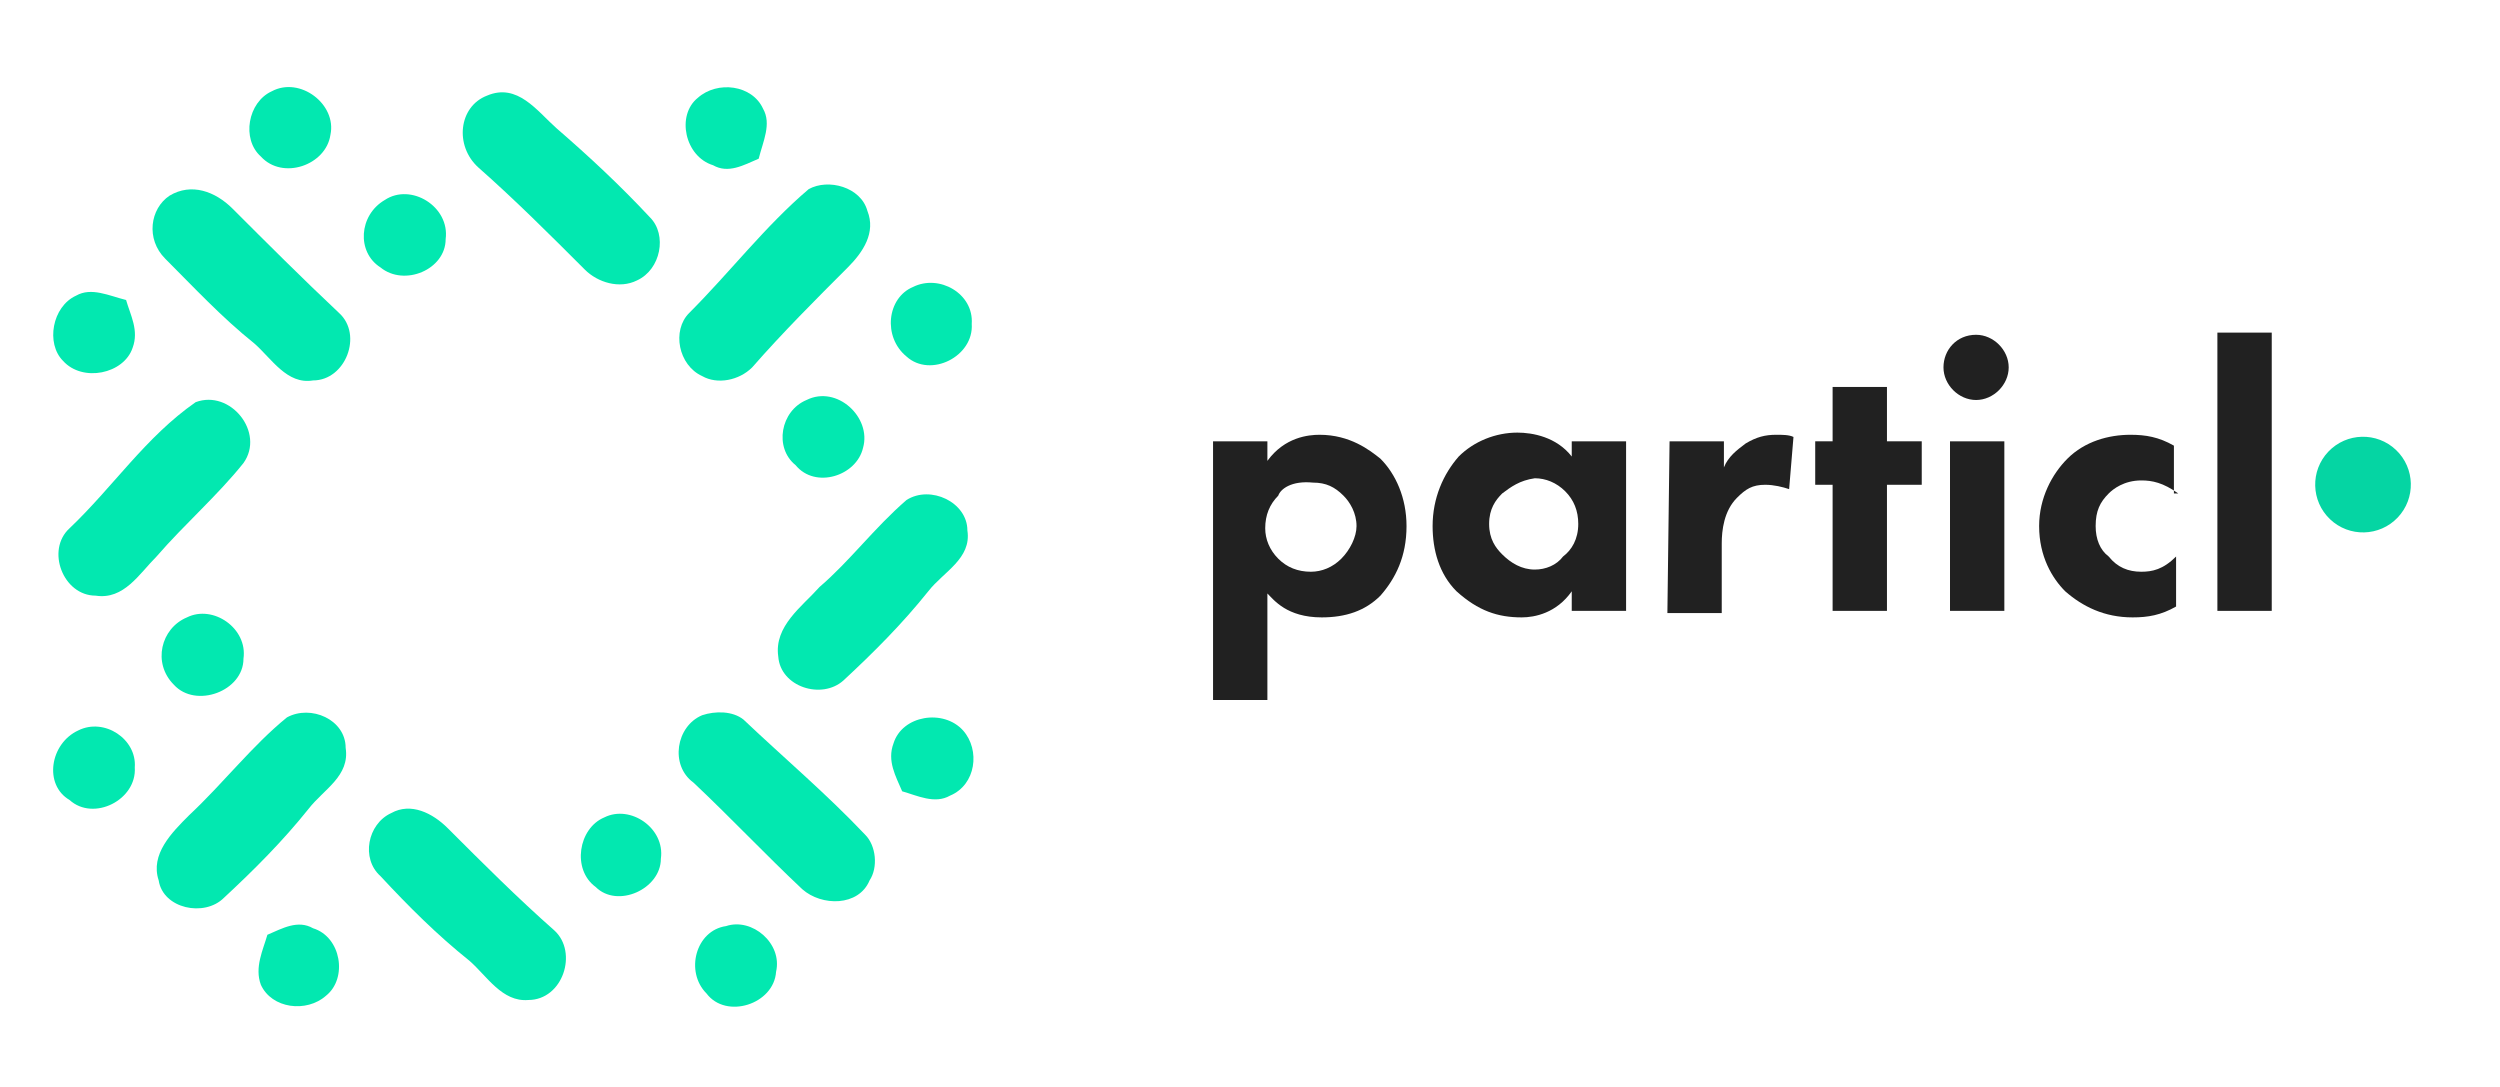
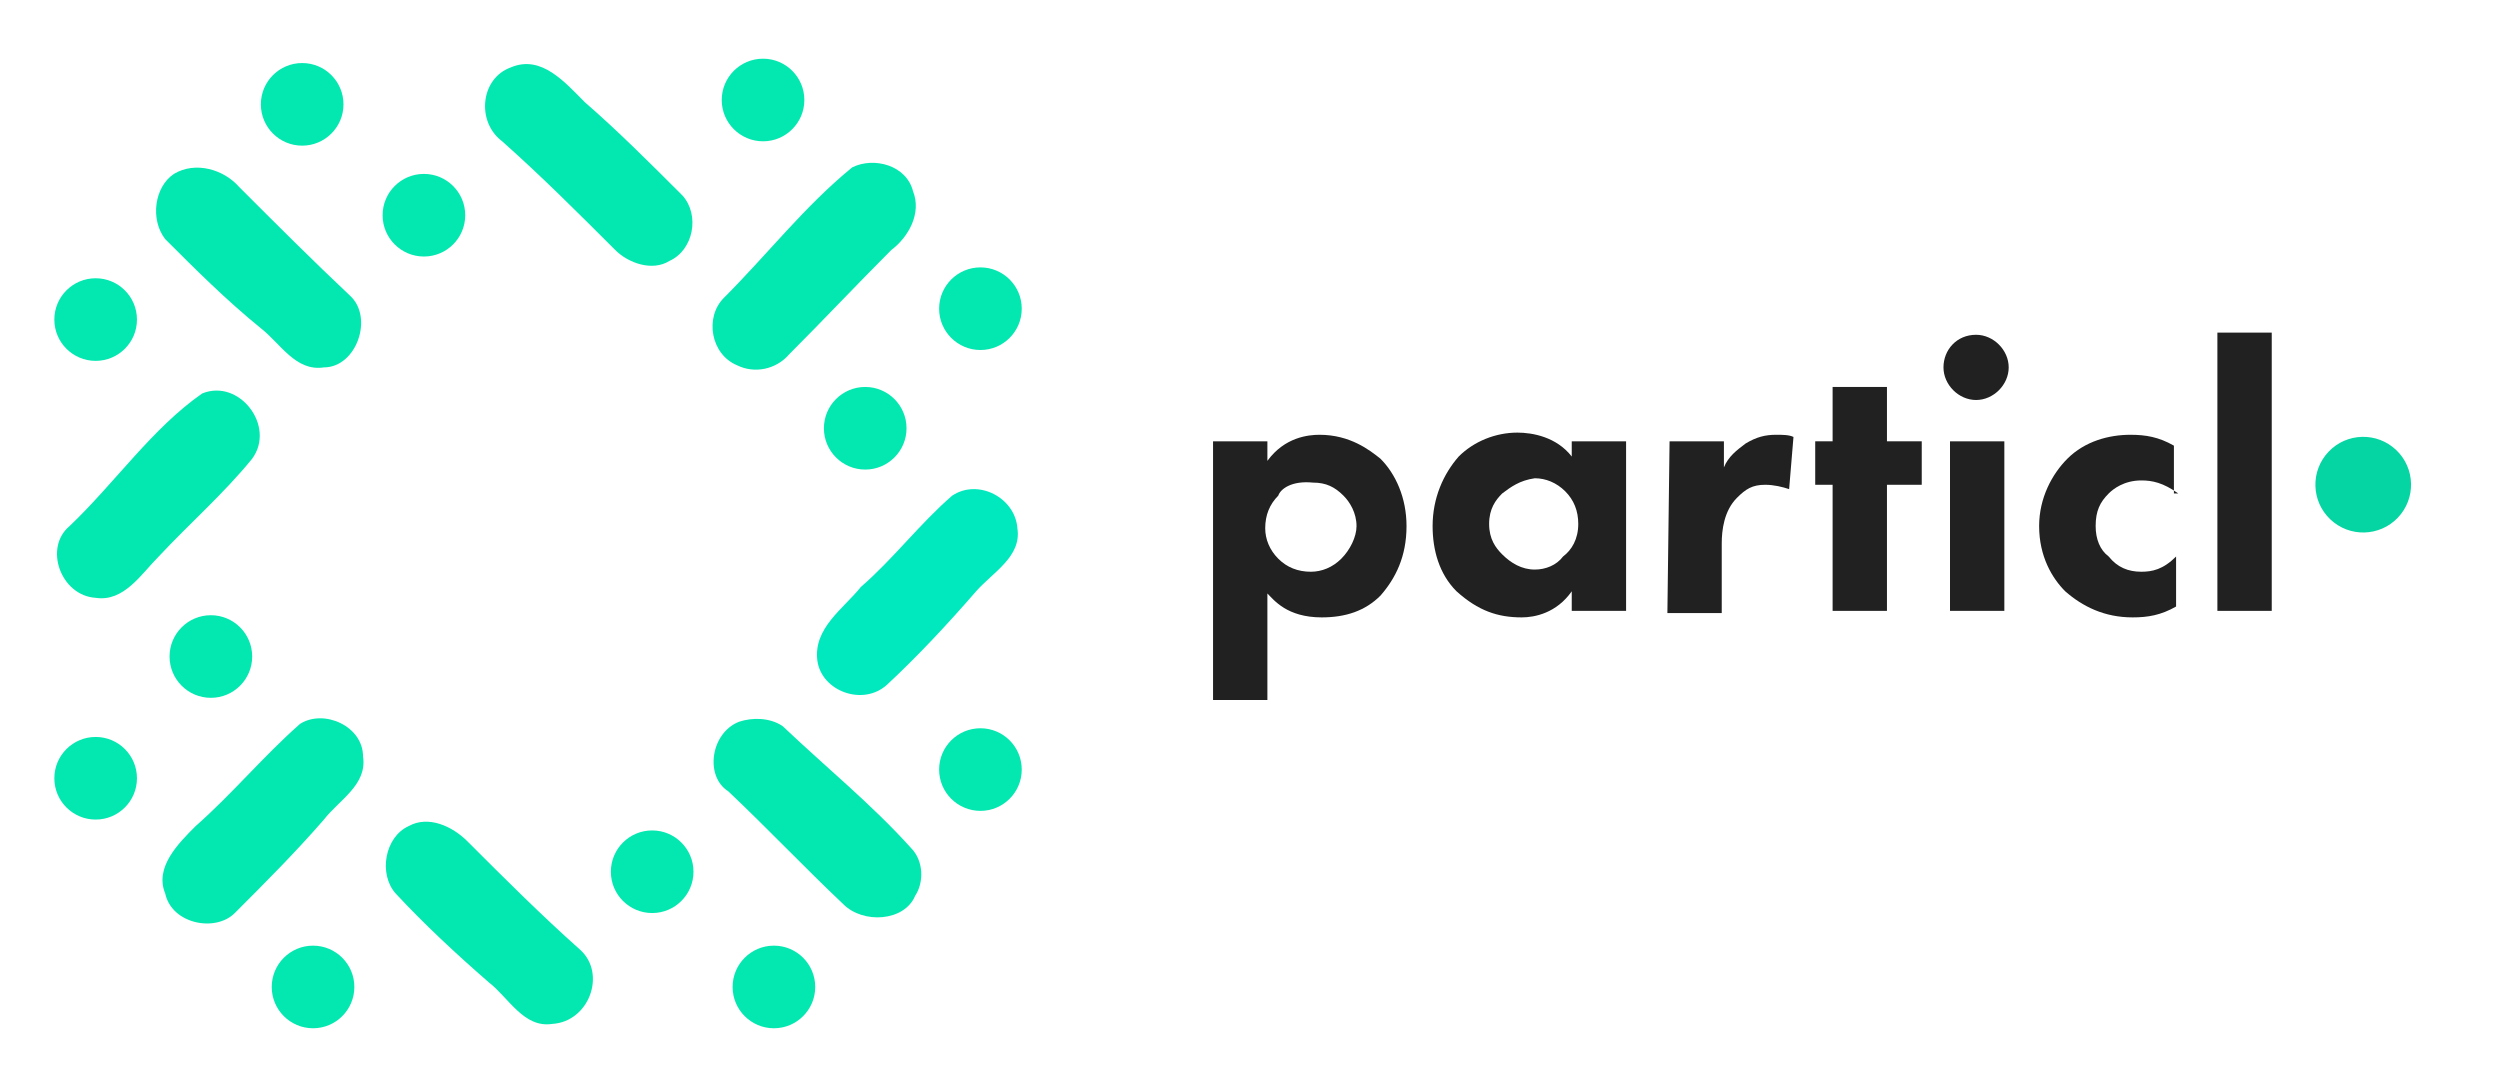
- <svg xmlns="http://www.w3.org/2000/svg" version="1.1" id="Layer_1" x="0px" y="0px" viewBox="0 -20 115 50" style="enable-background:new 0 0 180 26;" xml:space="preserve">
+ <svg xmlns="http://www.w3.org/2000/svg" version="1.1" id="Layer_1" x="0px" y="0px" viewBox="0 0 115 50" style="enable-background:new 0 0 115 50;" xml:space="preserve">
  <style type="text/css">
	.st0{fill:#212121;}
	.st1{fill:#05D5A3;}
	.st2{fill:#02E8B0;}
+ 	.st3{fill:#00E9BE;}
</style>
  <g>
-     <path class="st0" d="M58.3,12.2h-2.5V0.3h2.5v0.9C59.1,0.1,60.2,0,60.7,0c1.4,0,2.3,0.7,2.8,1.1c0.7,0.7,1.2,1.8,1.2,3.1   c0,1.4-0.5,2.4-1.2,3.2c-0.7,0.7-1.6,1-2.7,1c-1.6,0-2.2-0.8-2.5-1.1C58.3,7.3,58.3,12.2,58.3,12.2z M58.8,2.8   c-0.4,0.4-0.6,0.9-0.6,1.5c0,0.5,0.2,1,0.6,1.4c0.4,0.4,0.9,0.6,1.5,0.6c0.5,0,1-0.2,1.4-0.6s0.7-1,0.7-1.5c0-0.6-0.3-1.1-0.6-1.4   c-0.4-0.4-0.8-0.6-1.4-0.6C59.4,2.1,58.9,2.5,58.8,2.8z" />
-     <path class="st0" d="M72.3,0.3h2.5v7.8h-2.5V7.2c-0.7,1-1.7,1.2-2.3,1.2c-1.1,0-2-0.3-3-1.2c-0.8-0.8-1.1-1.9-1.1-3   c0-1.3,0.5-2.4,1.2-3.2c0.7-0.7,1.7-1.1,2.7-1.1c0.7,0,1.8,0.2,2.5,1.1C72.3,1,72.3,0.3,72.3,0.3z M69.1,2.7   c-0.3,0.3-0.6,0.7-0.6,1.4s0.3,1.1,0.6,1.4c0.4,0.4,0.9,0.7,1.5,0.7c0.5,0,1-0.2,1.3-0.6c0.4-0.3,0.7-0.8,0.7-1.5   c0-0.6-0.2-1.1-0.6-1.5S71.1,2,70.6,2C69.9,2.1,69.5,2.4,69.1,2.7z" />
-     <path class="st0" d="M76.8,0.3h2.5v1.2c0.2-0.5,0.6-0.8,1-1.1C80.8,0.1,81.2,0,81.7,0c0.3,0,0.6,0,0.8,0.1l-0.2,2.4   c-0.3-0.1-0.7-0.2-1.1-0.2c-0.6,0-0.9,0.2-1.3,0.6c-0.6,0.6-0.7,1.5-0.7,2.1v3.2h-2.5L76.8,0.3L76.8,0.3z" />
-     <path class="st0" d="M86.8,2.3v5.8h-2.5V2.3h-0.8v-2h0.8v-2.5h2.5v2.5h1.6v2H86.8z" />
-     <path class="st0" d="M90.9-4.6c0.8,0,1.5,0.7,1.5,1.5s-0.7,1.5-1.5,1.5s-1.5-0.7-1.5-1.5S90-4.6,90.9-4.6z M92.2,0.3v7.8h-2.5V0.3   H92.2z" />
-     <path class="st0" d="M100.2,2.7c-0.7-0.5-1.2-0.6-1.7-0.6c-0.8,0-1.3,0.4-1.5,0.6c-0.4,0.4-0.6,0.8-0.6,1.5c0,0.6,0.2,1.1,0.6,1.4   c0.4,0.5,0.9,0.7,1.5,0.7c0.5,0,1-0.1,1.6-0.7v2.3c-0.7,0.4-1.3,0.5-2,0.5c-1.3,0-2.3-0.5-3.1-1.2c-0.6-0.6-1.2-1.6-1.2-3   c0-1.3,0.6-2.4,1.3-3.1C95.9,0.3,97,0,98,0c0.7,0,1.3,0.1,2,0.5v2.2H100.2z" />
-     <path class="st0" d="M104.5-4.7V8.1H102V-4.7H104.5z" />
+     <path class="st0" d="M58.3,32.2h-2.5V20.3h2.5v0.9c0.8-1.1,1.9-1.2,2.4-1.2c1.4,0,2.3,0.7,2.8,1.1c0.7,0.7,1.2,1.8,1.2,3.1   c0,1.4-0.5,2.4-1.2,3.2c-0.7,0.7-1.6,1-2.7,1c-1.6,0-2.2-0.8-2.5-1.1C58.3,27.3,58.3,32.2,58.3,32.2z M58.8,22.8   c-0.4,0.4-0.6,0.9-0.6,1.5c0,0.5,0.2,1,0.6,1.4c0.4,0.4,0.9,0.6,1.5,0.6c0.5,0,1-0.2,1.4-0.6c0.4-0.4,0.7-1,0.7-1.5   c0-0.6-0.3-1.1-0.6-1.4c-0.4-0.4-0.8-0.6-1.4-0.6C59.4,22.1,58.9,22.5,58.8,22.8z" />
+     <path class="st0" d="M72.3,20.3h2.5v7.8h-2.5v-0.9c-0.7,1-1.7,1.2-2.3,1.2c-1.1,0-2-0.3-3-1.2c-0.8-0.8-1.1-1.9-1.1-3   c0-1.3,0.5-2.4,1.2-3.2c0.7-0.7,1.7-1.1,2.7-1.1c0.7,0,1.8,0.2,2.5,1.1C72.3,21,72.3,20.3,72.3,20.3z M69.1,22.7   c-0.3,0.3-0.6,0.7-0.6,1.4c0,0.7,0.3,1.1,0.6,1.4c0.4,0.4,0.9,0.7,1.5,0.7c0.5,0,1-0.2,1.3-0.6c0.4-0.3,0.7-0.8,0.7-1.5   c0-0.6-0.2-1.1-0.6-1.5S71.1,22,70.6,22C69.9,22.1,69.5,22.4,69.1,22.7z" />
+     <path class="st0" d="M76.8,20.3h2.5v1.2c0.2-0.5,0.6-0.8,1-1.1c0.5-0.3,0.9-0.4,1.4-0.4c0.3,0,0.6,0,0.8,0.1l-0.2,2.4   c-0.3-0.1-0.7-0.2-1.1-0.2c-0.6,0-0.9,0.2-1.3,0.6c-0.6,0.6-0.7,1.5-0.7,2.1v3.2h-2.5L76.8,20.3L76.8,20.3z" />
+     <path class="st0" d="M86.8,22.3v5.8h-2.5v-5.8h-0.8v-2h0.8v-2.5h2.5v2.5h1.6v2H86.8z" />
+     <path class="st0" d="M90.9,15.4c0.8,0,1.5,0.7,1.5,1.5c0,0.8-0.7,1.5-1.5,1.5s-1.5-0.7-1.5-1.5C89.4,16.1,90,15.4,90.9,15.4z    M92.2,20.3v7.8h-2.5v-7.8H92.2z" />
+     <path class="st0" d="M100.2,22.7c-0.7-0.5-1.2-0.6-1.7-0.6c-0.8,0-1.3,0.4-1.5,0.6c-0.4,0.4-0.6,0.8-0.6,1.5c0,0.6,0.2,1.1,0.6,1.4   c0.4,0.5,0.9,0.7,1.5,0.7c0.5,0,1-0.1,1.6-0.7v2.3c-0.7,0.4-1.3,0.5-2,0.5c-1.3,0-2.3-0.5-3.1-1.2c-0.6-0.6-1.2-1.6-1.2-3   c0-1.3,0.6-2.4,1.3-3.1C95.9,20.3,97,20,98,20c0.7,0,1.3,0.1,2,0.5v2.2H100.2z" />
+     <path class="st0" d="M104.5,15.3v12.8H102V15.3H104.5z" />
  </g>
-   <ellipse transform="matrix(0.6891 -0.7247 0.7247 0.6891 32.1269 79.481)" class="st1" cx="108.7" cy="2.3" rx="2.2" ry="2.2" />
+   <ellipse transform="matrix(0.6891 -0.7247 0.7247 0.6891 17.6424 85.7028)" class="st1" cx="108.7" cy="22.3" rx="2.2" ry="2.2" />
  <g>
-     <path class="st2" d="M12.5-15.8c1.3-0.7,3,0.6,2.7,2c-0.2,1.4-2.2,2.1-3.2,1C11.1-13.6,11.4-15.3,12.5-15.8z" />
-     <path class="st2" d="M32.1-15.5c0.9-0.8,2.5-0.6,3,0.5c0.4,0.7,0,1.5-0.2,2.3c-0.7,0.3-1.4,0.7-2.1,0.3   C31.5-12.8,31.1-14.7,32.1-15.5z" />
-     <path class="st2" d="M22.4-15.6c1.4-0.6,2.3,0.7,3.2,1.5c1.5,1.3,2.9,2.6,4.3,4.1c0.8,0.8,0.5,2.4-0.6,2.9   c-0.8,0.4-1.8,0.1-2.4-0.5c-1.6-1.6-3.2-3.2-4.9-4.7C20.9-13.3,21.1-15.1,22.4-15.6z" />
-     <path class="st2" d="M37.2-11.3c0.9-0.5,2.4-0.1,2.7,1c0.4,1-0.2,1.9-0.9,2.6c-1.5,1.5-3,3-4.4,4.6C34-2.5,33-2.3,32.3-2.7   c-1.1-0.5-1.4-2.1-0.6-2.9C33.6-7.5,35.2-9.6,37.2-11.3z" />
-     <path class="st2" d="M7.8-11c1-0.6,2.1-0.2,2.9,0.6c1.6,1.6,3.2,3.2,4.9,4.8c1.1,1,0.3,3.1-1.2,3.1c-1.2,0.2-1.9-1-2.7-1.7   c-1.5-1.2-2.8-2.6-4.1-3.9C6.7-9,6.9-10.4,7.8-11z" />
-     <path class="st2" d="M17.7-10.8c1.2-0.8,3,0.3,2.8,1.8c0,1.4-1.9,2.2-3,1.3C16.4-8.4,16.5-10.1,17.7-10.8z" />
-     <path class="st2" d="M42-6.8c1.2-0.6,2.8,0.3,2.7,1.7c0.1,1.5-1.9,2.5-3,1.5C40.6-4.5,40.8-6.3,42-6.8z" />
-     <path class="st2" d="M3.5-6.4c0.7-0.4,1.5,0,2.3,0.2C6-5.5,6.4-4.8,6.1-4C5.7-2.8,3.8-2.4,2.9-3.4C2.1-4.2,2.4-5.9,3.5-6.4z" />
-     <path class="st2" d="M9-1.5c1.6-0.6,3.2,1.4,2.2,2.8c-1.2,1.5-2.7,2.8-4,4.3c-0.8,0.8-1.5,2-2.8,1.8C2.9,7.4,2.1,5.3,3.2,4.3   C5.2,2.4,6.7,0.1,9-1.5z" />
-     <path class="st2" d="M37.1-1.6c1.4-0.7,3,0.8,2.6,2.2c-0.3,1.3-2.2,1.9-3.1,0.8C35.6,0.6,35.9-1.1,37.1-1.6z" />
-     <path class="st2" d="M41.7,3c1.1-0.7,2.8,0.1,2.8,1.4c0.2,1.3-1.1,1.9-1.8,2.8c-1.2,1.5-2.5,2.8-3.9,4.1c-1,0.9-2.9,0.3-3-1.1   c-0.2-1.4,1.1-2.3,1.9-3.2C39.1,5.8,40.2,4.3,41.7,3z" />
-     <path class="st2" d="M8.6,8.4c1.2-0.6,2.8,0.5,2.6,1.9c0,1.5-2.2,2.3-3.2,1.2C7,10.5,7.4,8.9,8.6,8.4z" />
-     <path class="st2" d="M13.2,13c1.1-0.6,2.7,0.1,2.7,1.4c0.2,1.3-1,1.9-1.7,2.8c-1.2,1.5-2.5,2.8-3.9,4.1c-0.9,0.9-2.8,0.5-3-0.8   c-0.4-1.2,0.6-2.2,1.4-3C10.3,16,11.6,14.3,13.2,13z" />
-     <path class="st2" d="M32.3,12.9c0.6-0.2,1.4-0.2,1.9,0.2c1.9,1.8,3.8,3.4,5.6,5.3c0.5,0.5,0.6,1.5,0.2,2.1   c-0.5,1.2-2.2,1.2-3.1,0.4c-1.7-1.6-3.3-3.3-5-4.9C30.8,15.2,31.1,13.4,32.3,12.9z" />
-     <path class="st2" d="M41.1,14.2c0.4-1.3,2.3-1.6,3.2-0.6c0.8,0.9,0.6,2.5-0.6,3c-0.7,0.4-1.5,0-2.2-0.2   C41.2,15.7,40.8,15,41.1,14.2z" />
-     <path class="st2" d="M3.6,13.6c1.2-0.6,2.7,0.4,2.6,1.7c0.1,1.5-1.9,2.5-3,1.5C2,16.1,2.3,14.2,3.6,13.6z" />
-     <path class="st2" d="M18,17.4c0.9-0.5,1.9,0,2.6,0.7c1.6,1.6,3.2,3.2,4.9,4.7c1.1,1,0.4,3.2-1.2,3.2c-1.2,0.1-1.9-1.1-2.7-1.8   c-1.5-1.2-2.8-2.5-4.1-3.9C16.6,19.5,16.9,17.9,18,17.4z" />
-     <path class="st2" d="M27.8,17.6c1.2-0.6,2.8,0.5,2.6,1.9c0,1.4-2,2.3-3,1.3C26.3,20,26.6,18.1,27.8,17.6z" />
-     <path class="st2" d="M12.3,23c0.7-0.3,1.4-0.7,2.1-0.3c1.3,0.4,1.6,2.3,0.6,3.1c-0.9,0.8-2.5,0.6-3-0.5   C11.7,24.5,12.1,23.7,12.3,23z" />
-     <path class="st2" d="M33.4,22.6c1.2-0.4,2.6,0.8,2.3,2.1c-0.1,1.5-2.3,2.2-3.2,1C31.5,24.7,32,22.8,33.4,22.6z" />
+     <path class="st2" d="M23.5,3.1c1.4-0.6,2.5,0.7,3.4,1.6C28.4,6,29.9,7.5,31.4,9c0.8,0.9,0.5,2.5-0.6,3c-0.8,0.5-1.9,0.1-2.5-0.5   c-1.7-1.7-3.4-3.4-5.2-5C21.9,5.6,22.1,3.6,23.5,3.1z" />
+     <path class="st2" d="M39.2,7.7c1-0.5,2.5-0.1,2.8,1.1c0.4,1-0.2,2.1-1,2.7c-1.6,1.6-3.1,3.2-4.7,4.8c-0.6,0.7-1.6,0.9-2.4,0.5   c-1.2-0.5-1.5-2.2-0.6-3.1C35.3,11.7,37,9.5,39.2,7.7z" />
+     <path class="st2" d="M8,8c1-0.6,2.3-0.2,3,0.6c1.7,1.7,3.4,3.4,5.1,5c1.1,1,0.3,3.3-1.2,3.3c-1.3,0.2-2-1.1-2.9-1.8   c-1.6-1.3-3-2.7-4.4-4.1C6.9,10.1,7.1,8.6,8,8z" />
+     <path class="st2" d="M9.3,18.1c1.7-0.7,3.4,1.5,2.3,3c-1.3,1.6-2.9,3-4.3,4.5c-0.8,0.8-1.6,2.1-2.9,1.9c-1.6-0.1-2.4-2.3-1.2-3.3   C5.3,22.2,7,19.7,9.3,18.1z" />
+     <path class="st3" d="M43.8,22.8c1.2-0.8,2.9,0.1,3,1.5c0.2,1.3-1.1,2-1.9,2.9c-1.3,1.5-2.7,3-4.1,4.3c-1.1,1-3,0.3-3.2-1.1   c-0.2-1.5,1.2-2.4,2-3.4C41.1,25.7,42.3,24.1,43.8,22.8z" />
+     <path class="st2" d="M13.8,33.3c1.1-0.7,2.9,0.1,2.9,1.5c0.2,1.3-1.1,2-1.8,2.9c-1.3,1.5-2.7,2.9-4.1,4.3c-0.9,0.9-2.9,0.5-3.2-0.9   C7.1,39.9,8.2,38.8,9,38C10.7,36.5,12.1,34.8,13.8,33.3z" />
+     <path class="st2" d="M34,33.2c0.6-0.2,1.4-0.2,2,0.2c2,1.9,4.1,3.6,5.9,5.6c0.6,0.6,0.6,1.6,0.2,2.2c-0.5,1.2-2.4,1.3-3.3,0.4   c-1.8-1.7-3.5-3.5-5.3-5.2C32.4,35.7,32.7,33.7,34,33.2z" />
+     <path class="st2" d="M18.8,38c0.9-0.5,2,0,2.7,0.7c1.7,1.7,3.4,3.4,5.2,5c1.2,1.1,0.4,3.3-1.3,3.4c-1.3,0.2-2-1.2-2.9-1.9   c-1.5-1.3-3-2.7-4.3-4.1C17.4,40.2,17.7,38.5,18.8,38z" />
+     <g>
+       <circle class="st2" cx="13.9" cy="4.8" r="1.9" />
+       <circle class="st2" cx="19.5" cy="9.9" r="1.9" />
+       <circle class="st2" cx="4.4" cy="14.7" r="1.9" />
+       <circle class="st2" cx="35.1" cy="4.6" r="1.9" />
+       <circle class="st2" cx="45.1" cy="14.2" r="1.9" />
+       <circle class="st2" cx="39.8" cy="19.7" r="1.9" />
+       <circle class="st2" cx="45.1" cy="35.4" r="1.9" />
+       <circle class="st2" cx="30" cy="40.1" r="1.9" />
+       <circle class="st2" cx="35.6" cy="45.4" r="1.9" />
+       <circle class="st2" cx="14.4" cy="45.4" r="1.9" />
+       <circle class="st2" cx="9.7" cy="30.2" r="1.9" />
+       <circle class="st2" cx="4.4" cy="35.8" r="1.9" />
+     </g>
  </g>
</svg>
